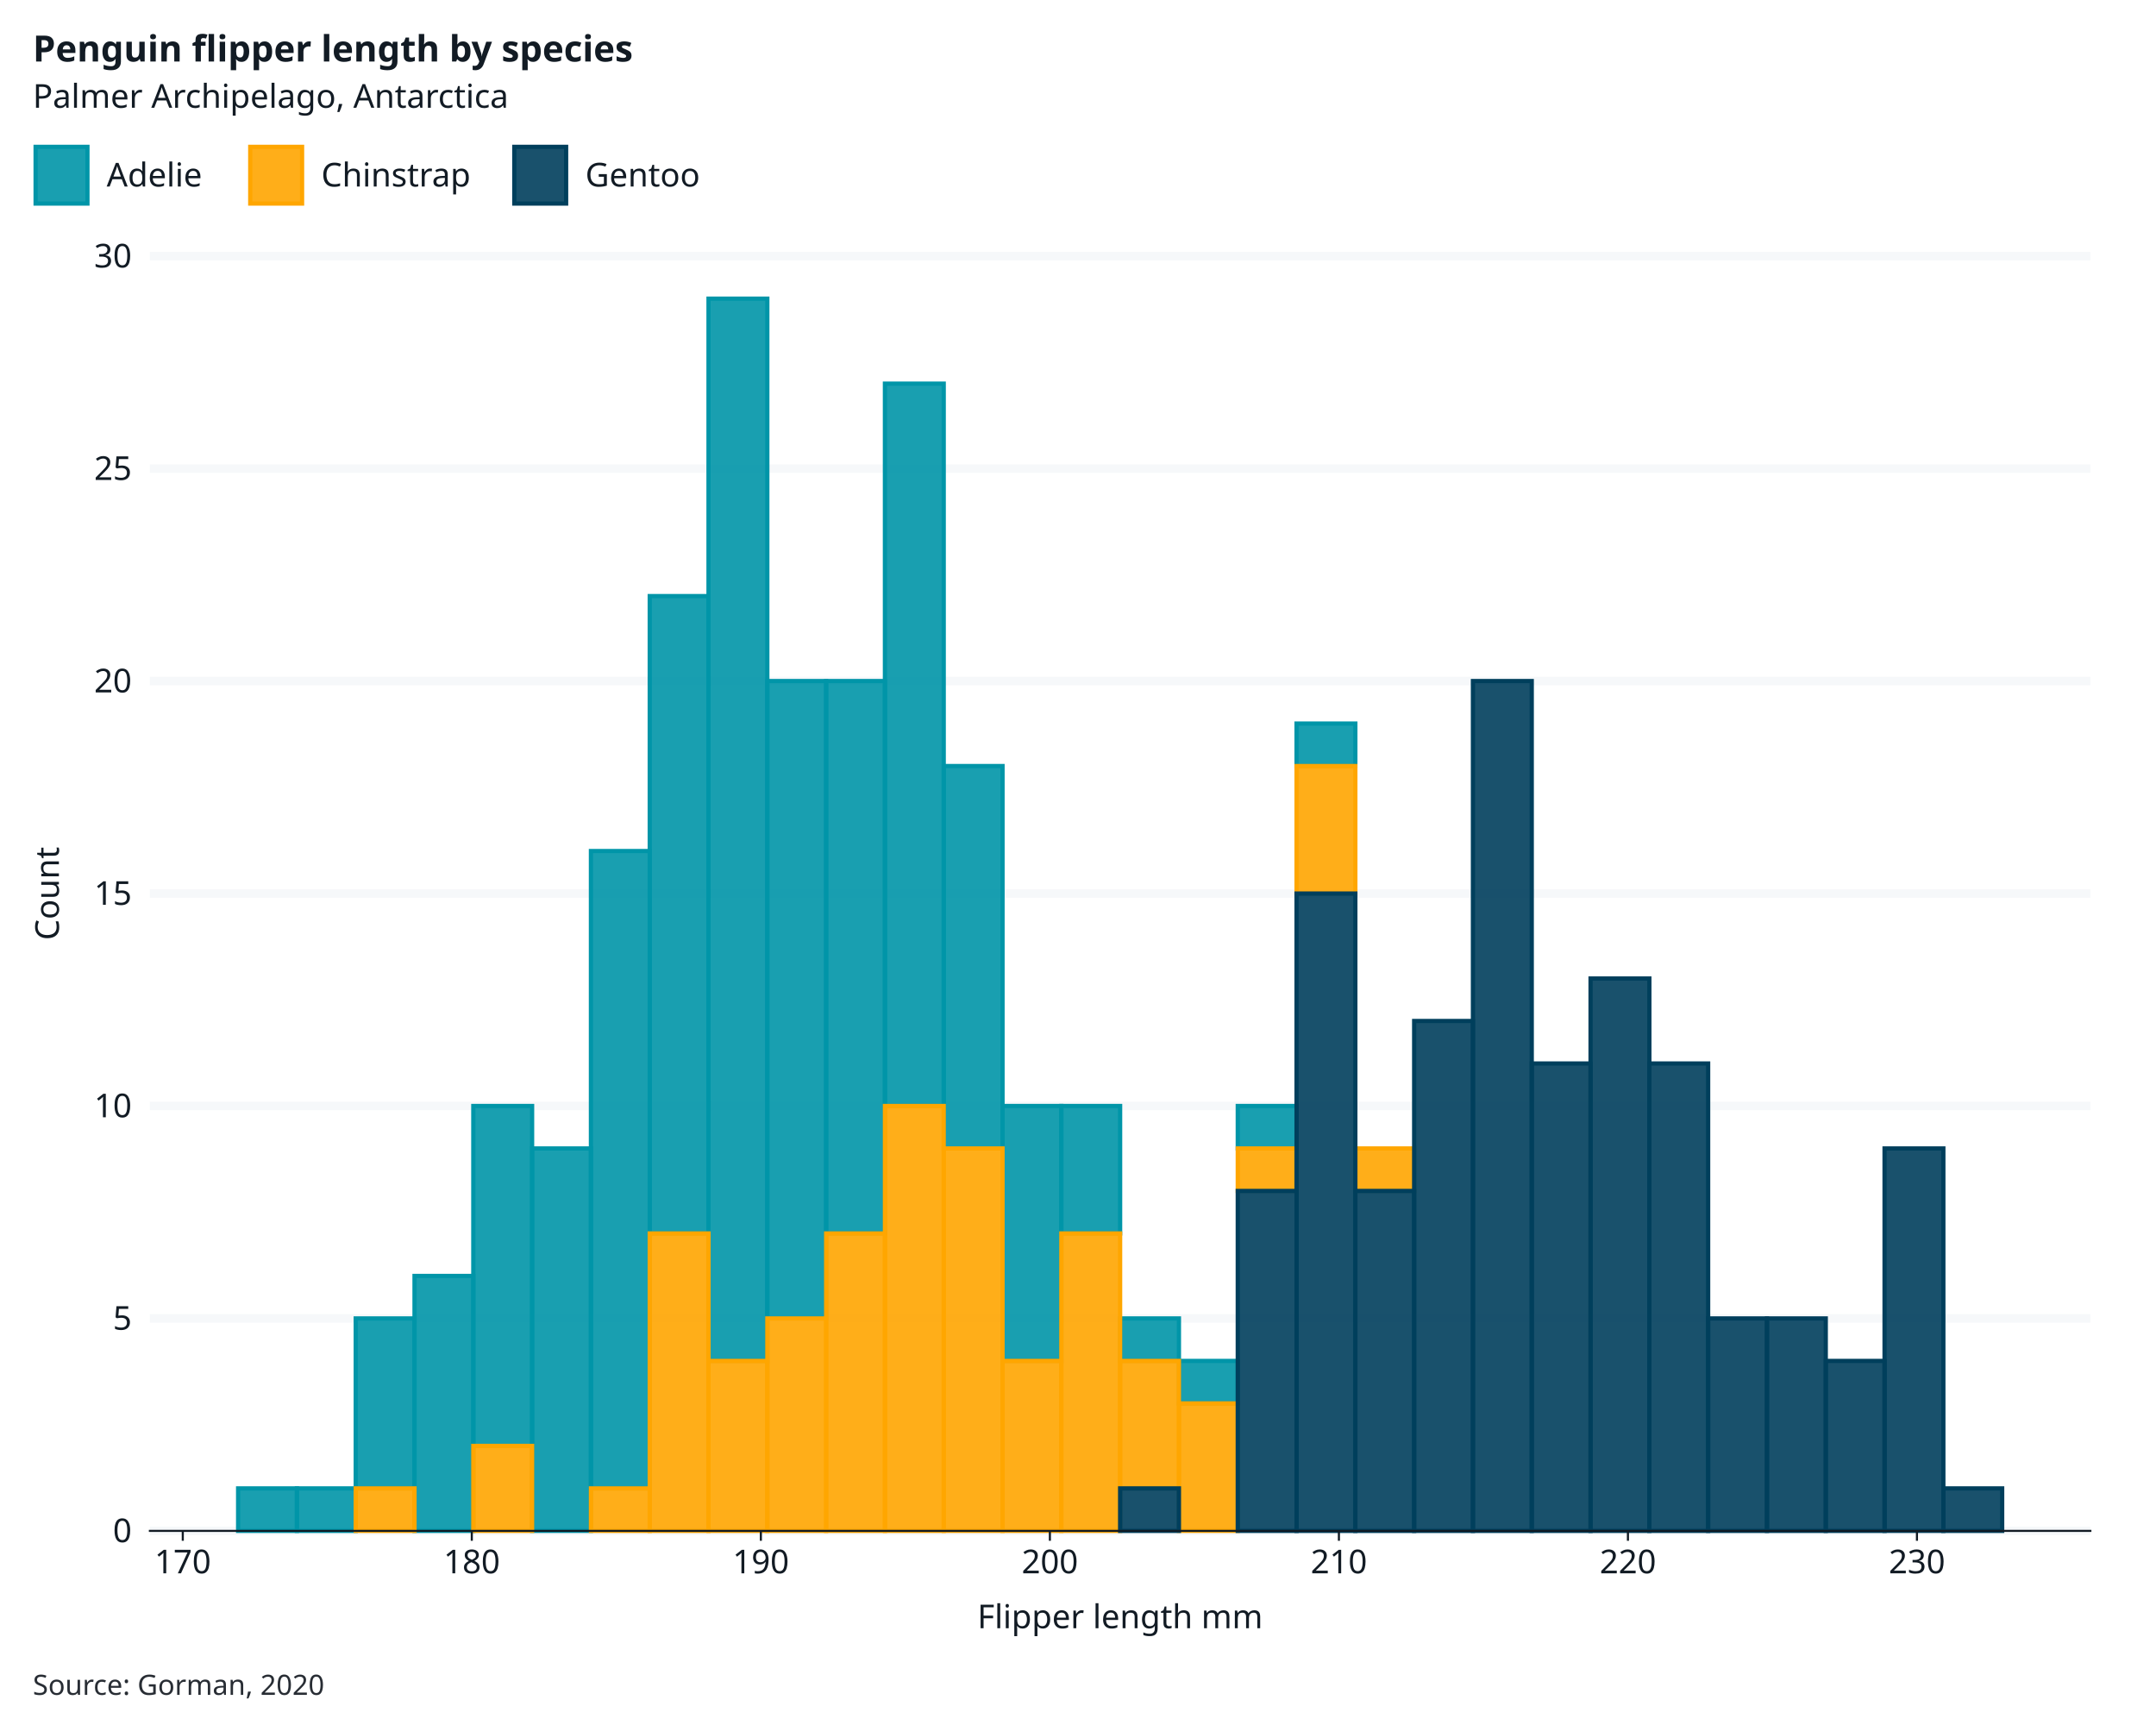
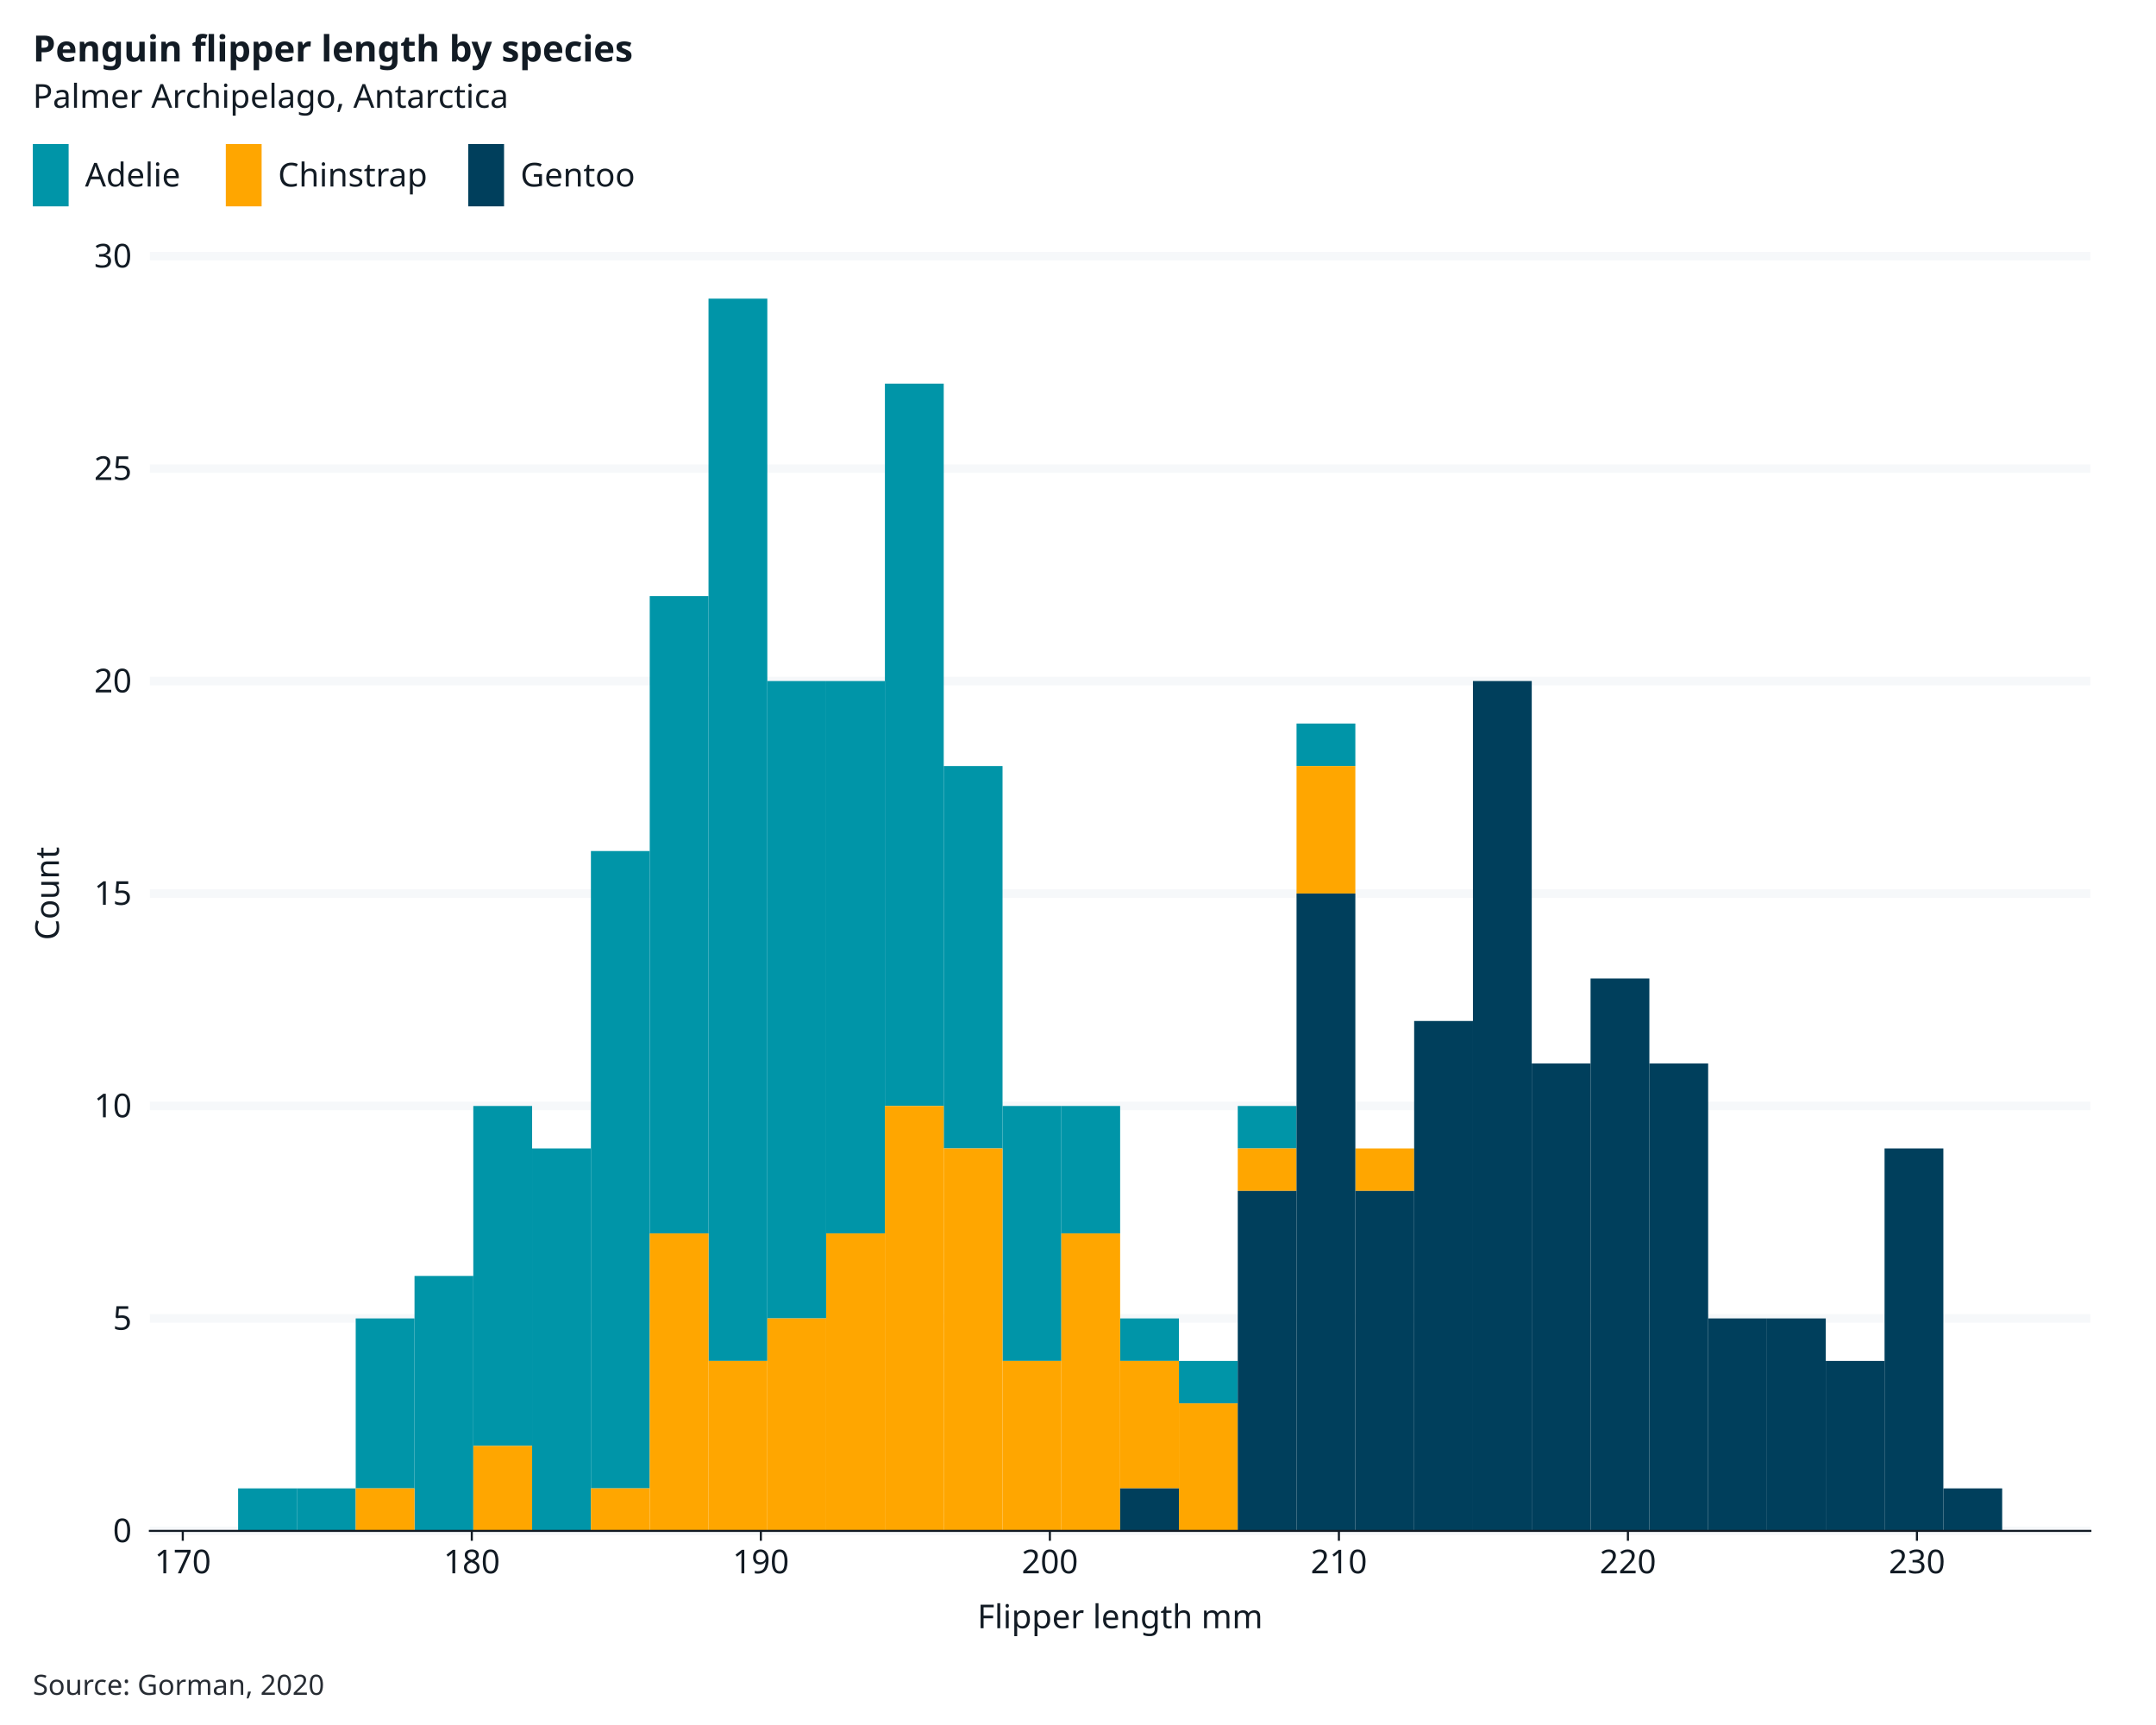
<svg xmlns="http://www.w3.org/2000/svg" class="svglite" data-engine-version="2.0" width="720.00pt" height="576.00pt" viewBox="0 0 720.00 576.00">
  <defs>
    <style type="text/css">
    .svglite line, .svglite polyline, .svglite polygon, .svglite path, .svglite rect, .svglite circle {
      fill: none;
      stroke: #000000;
      stroke-linecap: round;
      stroke-linejoin: round;
      stroke-miterlimit: 10.00;
    }
  </style>
  </defs>
  <rect width="100%" height="100%" style="stroke: none; fill: #FFFFFF;" />
  <defs>
    <clipPath id="cpMC4wMHw3MjAuMDB8MC4wMHw1NzYuMDA=">
      <rect x="0.00" y="0.00" width="720.00" height="576.00" />
    </clipPath>
  </defs>
  <g clip-path="url(#cpMC4wMHw3MjAuMDB8MC4wMHw1NzYuMDA=)">
    <rect x="0.00" y="0.00" width="720.00" height="576.00" style="stroke-width: 1.07; stroke: #FFFFFF; fill: #FFFFFF;" />
    <rect x="50.06" y="85.53" width="648.02" height="425.65" style="stroke-width: 1.07; stroke: #FFFFFF; fill: #FFFFFF;" />
    <polyline points="109.30,511.18 109.30,85.53 " style="stroke-width: 2.84; stroke: none; stroke-linecap: butt;" />
    <polyline points="205.83,511.18 205.83,85.53 " style="stroke-width: 2.84; stroke: none; stroke-linecap: butt;" />
    <polyline points="302.35,511.18 302.35,85.53 " style="stroke-width: 2.84; stroke: none; stroke-linecap: butt;" />
    <polyline points="398.87,511.18 398.87,85.53 " style="stroke-width: 2.84; stroke: none; stroke-linecap: butt;" />
    <polyline points="495.39,511.18 495.39,85.53 " style="stroke-width: 2.84; stroke: none; stroke-linecap: butt;" />
    <polyline points="591.91,511.18 591.91,85.53 " style="stroke-width: 2.84; stroke: none; stroke-linecap: butt;" />
    <polyline points="688.43,511.18 688.43,85.53 " style="stroke-width: 2.84; stroke: none; stroke-linecap: butt;" />
    <polyline points="50.06,511.18 698.08,511.18 " style="stroke-width: 2.84; stroke: #F6F8FA; stroke-linecap: butt;" />
    <polyline points="50.06,440.24 698.08,440.24 " style="stroke-width: 2.84; stroke: #F6F8FA; stroke-linecap: butt;" />
    <polyline points="50.06,369.30 698.08,369.30 " style="stroke-width: 2.84; stroke: #F6F8FA; stroke-linecap: butt;" />
    <polyline points="50.06,298.36 698.08,298.36 " style="stroke-width: 2.84; stroke: #F6F8FA; stroke-linecap: butt;" />
    <polyline points="50.06,227.41 698.08,227.41 " style="stroke-width: 2.84; stroke: #F6F8FA; stroke-linecap: butt;" />
    <polyline points="50.06,156.47 698.08,156.47 " style="stroke-width: 2.84; stroke: #F6F8FA; stroke-linecap: butt;" />
    <polyline points="50.06,85.53 698.08,85.53 " style="stroke-width: 2.84; stroke: #F6F8FA; stroke-linecap: butt;" />
    <polyline points="61.04,511.18 61.04,85.53 " style="stroke-width: 2.84; stroke: none; stroke-linecap: butt;" />
    <polyline points="157.56,511.18 157.56,85.53 " style="stroke-width: 2.84; stroke: none; stroke-linecap: butt;" />
    <polyline points="254.09,511.18 254.09,85.53 " style="stroke-width: 2.84; stroke: none; stroke-linecap: butt;" />
    <polyline points="350.61,511.18 350.61,85.53 " style="stroke-width: 2.84; stroke: none; stroke-linecap: butt;" />
    <polyline points="447.13,511.18 447.13,85.53 " style="stroke-width: 2.84; stroke: none; stroke-linecap: butt;" />
    <polyline points="543.65,511.18 543.65,85.53 " style="stroke-width: 2.84; stroke: none; stroke-linecap: butt;" />
    <polyline points="640.17,511.18 640.17,85.53 " style="stroke-width: 2.84; stroke: none; stroke-linecap: butt;" />
-     <rect x="79.52" y="496.99" width="19.64" height="14.19" style="stroke-width: 1.41; stroke: #0095A8; stroke-linecap: butt; stroke-linejoin: miter; fill: #0095A8; fill-opacity: 0.90;" />
-     <rect x="99.15" y="496.99" width="19.64" height="14.19" style="stroke-width: 1.41; stroke: #0095A8; stroke-linecap: butt; stroke-linejoin: miter; fill: #0095A8; fill-opacity: 0.90;" />
-     <rect x="118.79" y="440.24" width="19.64" height="56.75" style="stroke-width: 1.41; stroke: #0095A8; stroke-linecap: butt; stroke-linejoin: miter; fill: #0095A8; fill-opacity: 0.90;" />
-     <rect x="138.43" y="426.05" width="19.64" height="85.13" style="stroke-width: 1.41; stroke: #0095A8; stroke-linecap: butt; stroke-linejoin: miter; fill: #0095A8; fill-opacity: 0.90;" />
-     <rect x="158.06" y="369.30" width="19.64" height="113.51" style="stroke-width: 1.41; stroke: #0095A8; stroke-linecap: butt; stroke-linejoin: miter; fill: #0095A8; fill-opacity: 0.90;" />
-     <rect x="177.70" y="383.48" width="19.64" height="127.69" style="stroke-width: 1.41; stroke: #0095A8; stroke-linecap: butt; stroke-linejoin: miter; fill: #0095A8; fill-opacity: 0.90;" />
-     <rect x="197.34" y="284.17" width="19.64" height="212.82" style="stroke-width: 1.41; stroke: #0095A8; stroke-linecap: butt; stroke-linejoin: miter; fill: #0095A8; fill-opacity: 0.90;" />
-     <rect x="216.98" y="199.04" width="19.64" height="212.82" style="stroke-width: 1.41; stroke: #0095A8; stroke-linecap: butt; stroke-linejoin: miter; fill: #0095A8; fill-opacity: 0.90;" />
-     <rect x="236.61" y="99.72" width="19.64" height="354.71" style="stroke-width: 1.41; stroke: #0095A8; stroke-linecap: butt; stroke-linejoin: miter; fill: #0095A8; fill-opacity: 0.90;" />
-     <rect x="256.25" y="227.41" width="19.64" height="212.82" style="stroke-width: 1.41; stroke: #0095A8; stroke-linecap: butt; stroke-linejoin: miter; fill: #0095A8; fill-opacity: 0.90;" />
-     <rect x="275.89" y="227.41" width="19.64" height="184.45" style="stroke-width: 1.41; stroke: #0095A8; stroke-linecap: butt; stroke-linejoin: miter; fill: #0095A8; fill-opacity: 0.90;" />
-     <rect x="295.52" y="128.10" width="19.64" height="241.20" style="stroke-width: 1.41; stroke: #0095A8; stroke-linecap: butt; stroke-linejoin: miter; fill: #0095A8; fill-opacity: 0.90;" />
-     <rect x="315.16" y="255.79" width="19.64" height="127.69" style="stroke-width: 1.41; stroke: #0095A8; stroke-linecap: butt; stroke-linejoin: miter; fill: #0095A8; fill-opacity: 0.90;" />
-     <rect x="334.80" y="369.30" width="19.64" height="85.13" style="stroke-width: 1.41; stroke: #0095A8; stroke-linecap: butt; stroke-linejoin: miter; fill: #0095A8; fill-opacity: 0.90;" />
-     <rect x="354.43" y="369.30" width="19.64" height="42.56" style="stroke-width: 1.41; stroke: #0095A8; stroke-linecap: butt; stroke-linejoin: miter; fill: #0095A8; fill-opacity: 0.90;" />
-     <rect x="374.07" y="440.24" width="19.64" height="14.19" style="stroke-width: 1.41; stroke: #0095A8; stroke-linecap: butt; stroke-linejoin: miter; fill: #0095A8; fill-opacity: 0.90;" />
-     <rect x="393.71" y="454.43" width="19.64" height="14.19" style="stroke-width: 1.41; stroke: #0095A8; stroke-linecap: butt; stroke-linejoin: miter; fill: #0095A8; fill-opacity: 0.90;" />
-     <rect x="413.35" y="369.30" width="19.64" height="14.19" style="stroke-width: 1.41; stroke: #0095A8; stroke-linecap: butt; stroke-linejoin: miter; fill: #0095A8; fill-opacity: 0.90;" />
-     <rect x="432.98" y="241.60" width="19.64" height="14.19" style="stroke-width: 1.41; stroke: #0095A8; stroke-linecap: butt; stroke-linejoin: miter; fill: #0095A8; fill-opacity: 0.90;" />
-     <rect x="452.62" y="383.48" width="19.64" height="0.00" style="stroke-width: 1.41; stroke: #0095A8; stroke-linecap: butt; stroke-linejoin: miter; fill: #0095A8; fill-opacity: 0.90;" />
-     <rect x="472.26" y="340.92" width="19.64" height="0.00" style="stroke-width: 1.41; stroke: #0095A8; stroke-linecap: butt; stroke-linejoin: miter; fill: #0095A8; fill-opacity: 0.90;" />
-     <rect x="491.89" y="227.41" width="19.64" height="0.00" style="stroke-width: 1.41; stroke: #0095A8; stroke-linecap: butt; stroke-linejoin: miter; fill: #0095A8; fill-opacity: 0.90;" />
-     <rect x="511.53" y="355.11" width="19.64" height="0.00" style="stroke-width: 1.41; stroke: #0095A8; stroke-linecap: butt; stroke-linejoin: miter; fill: #0095A8; fill-opacity: 0.90;" />
-     <rect x="531.17" y="326.73" width="19.64" height="0.00" style="stroke-width: 1.41; stroke: #0095A8; stroke-linecap: butt; stroke-linejoin: miter; fill: #0095A8; fill-opacity: 0.90;" />
-     <rect x="550.80" y="355.11" width="19.64" height="0.00" style="stroke-width: 1.41; stroke: #0095A8; stroke-linecap: butt; stroke-linejoin: miter; fill: #0095A8; fill-opacity: 0.90;" />
-     <rect x="570.44" y="440.24" width="19.64" height="0.00" style="stroke-width: 1.41; stroke: #0095A8; stroke-linecap: butt; stroke-linejoin: miter; fill: #0095A8; fill-opacity: 0.90;" />
-     <rect x="590.08" y="440.24" width="19.64" height="0.00" style="stroke-width: 1.41; stroke: #0095A8; stroke-linecap: butt; stroke-linejoin: miter; fill: #0095A8; fill-opacity: 0.90;" />
-     <rect x="609.72" y="454.43" width="19.64" height="0.00" style="stroke-width: 1.41; stroke: #0095A8; stroke-linecap: butt; stroke-linejoin: miter; fill: #0095A8; fill-opacity: 0.90;" />
-     <rect x="629.35" y="383.48" width="19.64" height="0.00" style="stroke-width: 1.41; stroke: #0095A8; stroke-linecap: butt; stroke-linejoin: miter; fill: #0095A8; fill-opacity: 0.90;" />
-     <rect x="648.99" y="496.99" width="19.64" height="0.00" style="stroke-width: 1.41; stroke: #0095A8; stroke-linecap: butt; stroke-linejoin: miter; fill: #0095A8; fill-opacity: 0.90;" />
-     <rect x="79.52" y="511.18" width="19.64" height="0.00" style="stroke-width: 1.41; stroke: #FFA600; stroke-linecap: butt; stroke-linejoin: miter; fill: #FFA600; fill-opacity: 0.90;" />
-     <rect x="99.15" y="511.18" width="19.64" height="0.00" style="stroke-width: 1.41; stroke: #FFA600; stroke-linecap: butt; stroke-linejoin: miter; fill: #FFA600; fill-opacity: 0.90;" />
-     <rect x="118.79" y="496.99" width="19.64" height="14.19" style="stroke-width: 1.41; stroke: #FFA600; stroke-linecap: butt; stroke-linejoin: miter; fill: #FFA600; fill-opacity: 0.90;" />
-     <rect x="138.43" y="511.18" width="19.64" height="0.00" style="stroke-width: 1.41; stroke: #FFA600; stroke-linecap: butt; stroke-linejoin: miter; fill: #FFA600; fill-opacity: 0.90;" />
-     <rect x="158.06" y="482.80" width="19.64" height="28.38" style="stroke-width: 1.41; stroke: #FFA600; stroke-linecap: butt; stroke-linejoin: miter; fill: #FFA600; fill-opacity: 0.90;" />
-     <rect x="177.70" y="511.18" width="19.64" height="0.00" style="stroke-width: 1.41; stroke: #FFA600; stroke-linecap: butt; stroke-linejoin: miter; fill: #FFA600; fill-opacity: 0.90;" />
-     <rect x="197.34" y="496.99" width="19.64" height="14.19" style="stroke-width: 1.41; stroke: #FFA600; stroke-linecap: butt; stroke-linejoin: miter; fill: #FFA600; fill-opacity: 0.90;" />
-     <rect x="216.98" y="411.86" width="19.64" height="99.32" style="stroke-width: 1.41; stroke: #FFA600; stroke-linecap: butt; stroke-linejoin: miter; fill: #FFA600; fill-opacity: 0.90;" />
-     <rect x="236.61" y="454.43" width="19.64" height="56.75" style="stroke-width: 1.41; stroke: #FFA600; stroke-linecap: butt; stroke-linejoin: miter; fill: #FFA600; fill-opacity: 0.90;" />
-     <rect x="256.25" y="440.24" width="19.64" height="70.94" style="stroke-width: 1.41; stroke: #FFA600; stroke-linecap: butt; stroke-linejoin: miter; fill: #FFA600; fill-opacity: 0.90;" />
-     <rect x="275.89" y="411.86" width="19.64" height="99.32" style="stroke-width: 1.41; stroke: #FFA600; stroke-linecap: butt; stroke-linejoin: miter; fill: #FFA600; fill-opacity: 0.90;" />
-     <rect x="295.52" y="369.30" width="19.64" height="141.88" style="stroke-width: 1.41; stroke: #FFA600; stroke-linecap: butt; stroke-linejoin: miter; fill: #FFA600; fill-opacity: 0.90;" />
-     <rect x="315.16" y="383.48" width="19.64" height="127.69" style="stroke-width: 1.41; stroke: #FFA600; stroke-linecap: butt; stroke-linejoin: miter; fill: #FFA600; fill-opacity: 0.90;" />
-     <rect x="334.80" y="454.43" width="19.64" height="56.75" style="stroke-width: 1.41; stroke: #FFA600; stroke-linecap: butt; stroke-linejoin: miter; fill: #FFA600; fill-opacity: 0.90;" />
-     <rect x="354.43" y="411.86" width="19.64" height="99.32" style="stroke-width: 1.41; stroke: #FFA600; stroke-linecap: butt; stroke-linejoin: miter; fill: #FFA600; fill-opacity: 0.90;" />
-     <rect x="374.07" y="454.43" width="19.64" height="42.56" style="stroke-width: 1.41; stroke: #FFA600; stroke-linecap: butt; stroke-linejoin: miter; fill: #FFA600; fill-opacity: 0.90;" />
-     <rect x="393.71" y="468.61" width="19.64" height="42.56" style="stroke-width: 1.41; stroke: #FFA600; stroke-linecap: butt; stroke-linejoin: miter; fill: #FFA600; fill-opacity: 0.90;" />
-     <rect x="413.35" y="383.48" width="19.64" height="14.19" style="stroke-width: 1.41; stroke: #FFA600; stroke-linecap: butt; stroke-linejoin: miter; fill: #FFA600; fill-opacity: 0.90;" />
-     <rect x="432.98" y="255.79" width="19.64" height="42.56" style="stroke-width: 1.41; stroke: #FFA600; stroke-linecap: butt; stroke-linejoin: miter; fill: #FFA600; fill-opacity: 0.90;" />
-     <rect x="452.62" y="383.48" width="19.64" height="14.19" style="stroke-width: 1.41; stroke: #FFA600; stroke-linecap: butt; stroke-linejoin: miter; fill: #FFA600; fill-opacity: 0.90;" />
-     <rect x="472.26" y="340.92" width="19.64" height="0.00" style="stroke-width: 1.41; stroke: #FFA600; stroke-linecap: butt; stroke-linejoin: miter; fill: #FFA600; fill-opacity: 0.90;" />
-     <rect x="491.89" y="227.41" width="19.64" height="0.00" style="stroke-width: 1.41; stroke: #FFA600; stroke-linecap: butt; stroke-linejoin: miter; fill: #FFA600; fill-opacity: 0.90;" />
-     <rect x="511.53" y="355.11" width="19.64" height="0.00" style="stroke-width: 1.41; stroke: #FFA600; stroke-linecap: butt; stroke-linejoin: miter; fill: #FFA600; fill-opacity: 0.90;" />
-     <rect x="531.17" y="326.73" width="19.64" height="0.00" style="stroke-width: 1.41; stroke: #FFA600; stroke-linecap: butt; stroke-linejoin: miter; fill: #FFA600; fill-opacity: 0.90;" />
-     <rect x="550.80" y="355.11" width="19.64" height="0.00" style="stroke-width: 1.41; stroke: #FFA600; stroke-linecap: butt; stroke-linejoin: miter; fill: #FFA600; fill-opacity: 0.90;" />
-     <rect x="570.44" y="440.24" width="19.64" height="0.00" style="stroke-width: 1.41; stroke: #FFA600; stroke-linecap: butt; stroke-linejoin: miter; fill: #FFA600; fill-opacity: 0.90;" />
-     <rect x="590.08" y="440.24" width="19.64" height="0.00" style="stroke-width: 1.41; stroke: #FFA600; stroke-linecap: butt; stroke-linejoin: miter; fill: #FFA600; fill-opacity: 0.90;" />
-     <rect x="609.72" y="454.43" width="19.64" height="0.00" style="stroke-width: 1.41; stroke: #FFA600; stroke-linecap: butt; stroke-linejoin: miter; fill: #FFA600; fill-opacity: 0.90;" />
-     <rect x="629.35" y="383.48" width="19.64" height="0.00" style="stroke-width: 1.41; stroke: #FFA600; stroke-linecap: butt; stroke-linejoin: miter; fill: #FFA600; fill-opacity: 0.90;" />
-     <rect x="648.99" y="496.99" width="19.64" height="0.00" style="stroke-width: 1.41; stroke: #FFA600; stroke-linecap: butt; stroke-linejoin: miter; fill: #FFA600; fill-opacity: 0.90;" />
-     <rect x="79.52" y="511.18" width="19.64" height="0.00" style="stroke-width: 1.41; stroke: #003F5C; stroke-linecap: butt; stroke-linejoin: miter; fill: #003F5C; fill-opacity: 0.90;" />
-     <rect x="99.15" y="511.18" width="19.64" height="0.00" style="stroke-width: 1.41; stroke: #003F5C; stroke-linecap: butt; stroke-linejoin: miter; fill: #003F5C; fill-opacity: 0.90;" />
-     <rect x="118.79" y="511.18" width="19.64" height="0.00" style="stroke-width: 1.41; stroke: #003F5C; stroke-linecap: butt; stroke-linejoin: miter; fill: #003F5C; fill-opacity: 0.90;" />
-     <rect x="138.43" y="511.18" width="19.64" height="0.00" style="stroke-width: 1.41; stroke: #003F5C; stroke-linecap: butt; stroke-linejoin: miter; fill: #003F5C; fill-opacity: 0.90;" />
-     <rect x="158.06" y="511.18" width="19.64" height="0.00" style="stroke-width: 1.41; stroke: #003F5C; stroke-linecap: butt; stroke-linejoin: miter; fill: #003F5C; fill-opacity: 0.90;" />
-     <rect x="177.70" y="511.18" width="19.64" height="0.00" style="stroke-width: 1.41; stroke: #003F5C; stroke-linecap: butt; stroke-linejoin: miter; fill: #003F5C; fill-opacity: 0.90;" />
-     <rect x="197.34" y="511.18" width="19.64" height="0.00" style="stroke-width: 1.41; stroke: #003F5C; stroke-linecap: butt; stroke-linejoin: miter; fill: #003F5C; fill-opacity: 0.90;" />
-     <rect x="216.98" y="511.18" width="19.64" height="0.00" style="stroke-width: 1.41; stroke: #003F5C; stroke-linecap: butt; stroke-linejoin: miter; fill: #003F5C; fill-opacity: 0.90;" />
-     <rect x="236.61" y="511.18" width="19.64" height="0.00" style="stroke-width: 1.41; stroke: #003F5C; stroke-linecap: butt; stroke-linejoin: miter; fill: #003F5C; fill-opacity: 0.90;" />
-     <rect x="256.25" y="511.18" width="19.64" height="0.00" style="stroke-width: 1.41; stroke: #003F5C; stroke-linecap: butt; stroke-linejoin: miter; fill: #003F5C; fill-opacity: 0.90;" />
-     <rect x="275.89" y="511.18" width="19.64" height="0.00" style="stroke-width: 1.41; stroke: #003F5C; stroke-linecap: butt; stroke-linejoin: miter; fill: #003F5C; fill-opacity: 0.90;" />
-     <rect x="295.52" y="511.18" width="19.64" height="0.00" style="stroke-width: 1.41; stroke: #003F5C; stroke-linecap: butt; stroke-linejoin: miter; fill: #003F5C; fill-opacity: 0.90;" />
-     <rect x="315.16" y="511.18" width="19.64" height="0.00" style="stroke-width: 1.41; stroke: #003F5C; stroke-linecap: butt; stroke-linejoin: miter; fill: #003F5C; fill-opacity: 0.90;" />
-     <rect x="334.80" y="511.18" width="19.64" height="0.00" style="stroke-width: 1.41; stroke: #003F5C; stroke-linecap: butt; stroke-linejoin: miter; fill: #003F5C; fill-opacity: 0.90;" />
-     <rect x="354.43" y="511.18" width="19.64" height="0.00" style="stroke-width: 1.41; stroke: #003F5C; stroke-linecap: butt; stroke-linejoin: miter; fill: #003F5C; fill-opacity: 0.90;" />
-     <rect x="374.07" y="496.99" width="19.64" height="14.19" style="stroke-width: 1.41; stroke: #003F5C; stroke-linecap: butt; stroke-linejoin: miter; fill: #003F5C; fill-opacity: 0.90;" />
-     <rect x="393.71" y="511.18" width="19.64" height="0.00" style="stroke-width: 1.41; stroke: #003F5C; stroke-linecap: butt; stroke-linejoin: miter; fill: #003F5C; fill-opacity: 0.90;" />
-     <rect x="413.35" y="397.67" width="19.64" height="113.51" style="stroke-width: 1.41; stroke: #003F5C; stroke-linecap: butt; stroke-linejoin: miter; fill: #003F5C; fill-opacity: 0.90;" />
-     <rect x="432.98" y="298.36" width="19.64" height="212.82" style="stroke-width: 1.41; stroke: #003F5C; stroke-linecap: butt; stroke-linejoin: miter; fill: #003F5C; fill-opacity: 0.90;" />
-     <rect x="452.62" y="397.67" width="19.64" height="113.51" style="stroke-width: 1.41; stroke: #003F5C; stroke-linecap: butt; stroke-linejoin: miter; fill: #003F5C; fill-opacity: 0.90;" />
-     <rect x="472.26" y="340.92" width="19.64" height="170.26" style="stroke-width: 1.41; stroke: #003F5C; stroke-linecap: butt; stroke-linejoin: miter; fill: #003F5C; fill-opacity: 0.90;" />
-     <rect x="491.89" y="227.41" width="19.64" height="283.77" style="stroke-width: 1.41; stroke: #003F5C; stroke-linecap: butt; stroke-linejoin: miter; fill: #003F5C; fill-opacity: 0.90;" />
-     <rect x="511.53" y="355.11" width="19.64" height="156.07" style="stroke-width: 1.41; stroke: #003F5C; stroke-linecap: butt; stroke-linejoin: miter; fill: #003F5C; fill-opacity: 0.90;" />
-     <rect x="531.17" y="326.73" width="19.64" height="184.45" style="stroke-width: 1.41; stroke: #003F5C; stroke-linecap: butt; stroke-linejoin: miter; fill: #003F5C; fill-opacity: 0.90;" />
-     <rect x="550.80" y="355.11" width="19.64" height="156.07" style="stroke-width: 1.41; stroke: #003F5C; stroke-linecap: butt; stroke-linejoin: miter; fill: #003F5C; fill-opacity: 0.90;" />
-     <rect x="570.44" y="440.24" width="19.64" height="70.94" style="stroke-width: 1.41; stroke: #003F5C; stroke-linecap: butt; stroke-linejoin: miter; fill: #003F5C; fill-opacity: 0.90;" />
-     <rect x="590.08" y="440.24" width="19.64" height="70.94" style="stroke-width: 1.41; stroke: #003F5C; stroke-linecap: butt; stroke-linejoin: miter; fill: #003F5C; fill-opacity: 0.90;" />
-     <rect x="609.72" y="454.43" width="19.64" height="56.75" style="stroke-width: 1.41; stroke: #003F5C; stroke-linecap: butt; stroke-linejoin: miter; fill: #003F5C; fill-opacity: 0.90;" />
-     <rect x="629.35" y="383.48" width="19.64" height="127.69" style="stroke-width: 1.41; stroke: #003F5C; stroke-linecap: butt; stroke-linejoin: miter; fill: #003F5C; fill-opacity: 0.90;" />
-     <rect x="648.99" y="496.99" width="19.64" height="14.19" style="stroke-width: 1.41; stroke: #003F5C; stroke-linecap: butt; stroke-linejoin: miter; fill: #003F5C; fill-opacity: 0.90;" />
+     <rect x="79.52" y="496.99" width="19.64" height="14.19" style="stroke-width: 0.00; stroke: #0095A8; stroke-linecap: butt; stroke-linejoin: miter; fill: #0095A8;" />
+     <rect x="99.15" y="496.99" width="19.64" height="14.19" style="stroke-width: 0.00; stroke: #0095A8; stroke-linecap: butt; stroke-linejoin: miter; fill: #0095A8;" />
+     <rect x="118.79" y="440.24" width="19.64" height="56.75" style="stroke-width: 0.00; stroke: #0095A8; stroke-linecap: butt; stroke-linejoin: miter; fill: #0095A8;" />
+     <rect x="138.43" y="426.05" width="19.64" height="85.13" style="stroke-width: 0.00; stroke: #0095A8; stroke-linecap: butt; stroke-linejoin: miter; fill: #0095A8;" />
+     <rect x="158.06" y="369.30" width="19.64" height="113.51" style="stroke-width: 0.00; stroke: #0095A8; stroke-linecap: butt; stroke-linejoin: miter; fill: #0095A8;" />
+     <rect x="177.70" y="383.48" width="19.64" height="127.69" style="stroke-width: 0.00; stroke: #0095A8; stroke-linecap: butt; stroke-linejoin: miter; fill: #0095A8;" />
+     <rect x="197.34" y="284.17" width="19.64" height="212.82" style="stroke-width: 0.00; stroke: #0095A8; stroke-linecap: butt; stroke-linejoin: miter; fill: #0095A8;" />
+     <rect x="216.98" y="199.04" width="19.64" height="212.82" style="stroke-width: 0.00; stroke: #0095A8; stroke-linecap: butt; stroke-linejoin: miter; fill: #0095A8;" />
+     <rect x="236.61" y="99.72" width="19.64" height="354.71" style="stroke-width: 0.00; stroke: #0095A8; stroke-linecap: butt; stroke-linejoin: miter; fill: #0095A8;" />
+     <rect x="256.25" y="227.41" width="19.64" height="212.82" style="stroke-width: 0.00; stroke: #0095A8; stroke-linecap: butt; stroke-linejoin: miter; fill: #0095A8;" />
+     <rect x="275.89" y="227.41" width="19.64" height="184.45" style="stroke-width: 0.00; stroke: #0095A8; stroke-linecap: butt; stroke-linejoin: miter; fill: #0095A8;" />
+     <rect x="295.52" y="128.10" width="19.64" height="241.20" style="stroke-width: 0.00; stroke: #0095A8; stroke-linecap: butt; stroke-linejoin: miter; fill: #0095A8;" />
+     <rect x="315.16" y="255.79" width="19.64" height="127.69" style="stroke-width: 0.00; stroke: #0095A8; stroke-linecap: butt; stroke-linejoin: miter; fill: #0095A8;" />
+     <rect x="334.80" y="369.30" width="19.64" height="85.13" style="stroke-width: 0.00; stroke: #0095A8; stroke-linecap: butt; stroke-linejoin: miter; fill: #0095A8;" />
+     <rect x="354.43" y="369.30" width="19.64" height="42.56" style="stroke-width: 0.00; stroke: #0095A8; stroke-linecap: butt; stroke-linejoin: miter; fill: #0095A8;" />
+     <rect x="374.07" y="440.24" width="19.64" height="14.19" style="stroke-width: 0.00; stroke: #0095A8; stroke-linecap: butt; stroke-linejoin: miter; fill: #0095A8;" />
+     <rect x="393.71" y="454.43" width="19.64" height="14.19" style="stroke-width: 0.00; stroke: #0095A8; stroke-linecap: butt; stroke-linejoin: miter; fill: #0095A8;" />
+     <rect x="413.35" y="369.30" width="19.64" height="14.19" style="stroke-width: 0.00; stroke: #0095A8; stroke-linecap: butt; stroke-linejoin: miter; fill: #0095A8;" />
+     <rect x="432.98" y="241.60" width="19.64" height="14.19" style="stroke-width: 0.00; stroke: #0095A8; stroke-linecap: butt; stroke-linejoin: miter; fill: #0095A8;" />
+     <rect x="452.62" y="383.48" width="19.64" height="0.00" style="stroke-width: 0.00; stroke: #0095A8; stroke-linecap: butt; stroke-linejoin: miter; fill: #0095A8;" />
+     <rect x="472.26" y="340.92" width="19.64" height="0.00" style="stroke-width: 0.00; stroke: #0095A8; stroke-linecap: butt; stroke-linejoin: miter; fill: #0095A8;" />
+     <rect x="491.89" y="227.41" width="19.64" height="0.00" style="stroke-width: 0.00; stroke: #0095A8; stroke-linecap: butt; stroke-linejoin: miter; fill: #0095A8;" />
+     <rect x="511.53" y="355.11" width="19.64" height="0.00" style="stroke-width: 0.00; stroke: #0095A8; stroke-linecap: butt; stroke-linejoin: miter; fill: #0095A8;" />
+     <rect x="531.17" y="326.73" width="19.64" height="0.00" style="stroke-width: 0.00; stroke: #0095A8; stroke-linecap: butt; stroke-linejoin: miter; fill: #0095A8;" />
+     <rect x="550.80" y="355.11" width="19.64" height="0.00" style="stroke-width: 0.00; stroke: #0095A8; stroke-linecap: butt; stroke-linejoin: miter; fill: #0095A8;" />
+     <rect x="570.44" y="440.24" width="19.64" height="0.00" style="stroke-width: 0.00; stroke: #0095A8; stroke-linecap: butt; stroke-linejoin: miter; fill: #0095A8;" />
+     <rect x="590.08" y="440.24" width="19.64" height="0.00" style="stroke-width: 0.00; stroke: #0095A8; stroke-linecap: butt; stroke-linejoin: miter; fill: #0095A8;" />
+     <rect x="609.72" y="454.43" width="19.64" height="0.00" style="stroke-width: 0.00; stroke: #0095A8; stroke-linecap: butt; stroke-linejoin: miter; fill: #0095A8;" />
+     <rect x="629.35" y="383.48" width="19.64" height="0.00" style="stroke-width: 0.00; stroke: #0095A8; stroke-linecap: butt; stroke-linejoin: miter; fill: #0095A8;" />
+     <rect x="648.99" y="496.99" width="19.64" height="0.00" style="stroke-width: 0.00; stroke: #0095A8; stroke-linecap: butt; stroke-linejoin: miter; fill: #0095A8;" />
+     <rect x="79.52" y="511.18" width="19.64" height="0.00" style="stroke-width: 0.00; stroke: #FFA600; stroke-linecap: butt; stroke-linejoin: miter; fill: #FFA600;" />
+     <rect x="99.15" y="511.18" width="19.64" height="0.00" style="stroke-width: 0.00; stroke: #FFA600; stroke-linecap: butt; stroke-linejoin: miter; fill: #FFA600;" />
+     <rect x="118.79" y="496.99" width="19.64" height="14.19" style="stroke-width: 0.00; stroke: #FFA600; stroke-linecap: butt; stroke-linejoin: miter; fill: #FFA600;" />
+     <rect x="138.43" y="511.18" width="19.64" height="0.00" style="stroke-width: 0.00; stroke: #FFA600; stroke-linecap: butt; stroke-linejoin: miter; fill: #FFA600;" />
+     <rect x="158.06" y="482.80" width="19.64" height="28.38" style="stroke-width: 0.00; stroke: #FFA600; stroke-linecap: butt; stroke-linejoin: miter; fill: #FFA600;" />
+     <rect x="177.70" y="511.18" width="19.64" height="0.00" style="stroke-width: 0.00; stroke: #FFA600; stroke-linecap: butt; stroke-linejoin: miter; fill: #FFA600;" />
+     <rect x="197.34" y="496.99" width="19.64" height="14.19" style="stroke-width: 0.00; stroke: #FFA600; stroke-linecap: butt; stroke-linejoin: miter; fill: #FFA600;" />
+     <rect x="216.98" y="411.86" width="19.64" height="99.32" style="stroke-width: 0.00; stroke: #FFA600; stroke-linecap: butt; stroke-linejoin: miter; fill: #FFA600;" />
+     <rect x="236.61" y="454.43" width="19.64" height="56.75" style="stroke-width: 0.00; stroke: #FFA600; stroke-linecap: butt; stroke-linejoin: miter; fill: #FFA600;" />
+     <rect x="256.25" y="440.24" width="19.64" height="70.94" style="stroke-width: 0.00; stroke: #FFA600; stroke-linecap: butt; stroke-linejoin: miter; fill: #FFA600;" />
+     <rect x="275.89" y="411.86" width="19.64" height="99.32" style="stroke-width: 0.00; stroke: #FFA600; stroke-linecap: butt; stroke-linejoin: miter; fill: #FFA600;" />
+     <rect x="295.52" y="369.30" width="19.64" height="141.88" style="stroke-width: 0.00; stroke: #FFA600; stroke-linecap: butt; stroke-linejoin: miter; fill: #FFA600;" />
+     <rect x="315.16" y="383.48" width="19.64" height="127.69" style="stroke-width: 0.00; stroke: #FFA600; stroke-linecap: butt; stroke-linejoin: miter; fill: #FFA600;" />
+     <rect x="334.80" y="454.43" width="19.64" height="56.75" style="stroke-width: 0.00; stroke: #FFA600; stroke-linecap: butt; stroke-linejoin: miter; fill: #FFA600;" />
+     <rect x="354.43" y="411.86" width="19.64" height="99.32" style="stroke-width: 0.00; stroke: #FFA600; stroke-linecap: butt; stroke-linejoin: miter; fill: #FFA600;" />
+     <rect x="374.07" y="454.43" width="19.64" height="42.56" style="stroke-width: 0.00; stroke: #FFA600; stroke-linecap: butt; stroke-linejoin: miter; fill: #FFA600;" />
+     <rect x="393.71" y="468.61" width="19.64" height="42.56" style="stroke-width: 0.00; stroke: #FFA600; stroke-linecap: butt; stroke-linejoin: miter; fill: #FFA600;" />
+     <rect x="413.35" y="383.48" width="19.64" height="14.19" style="stroke-width: 0.00; stroke: #FFA600; stroke-linecap: butt; stroke-linejoin: miter; fill: #FFA600;" />
+     <rect x="432.98" y="255.79" width="19.64" height="42.56" style="stroke-width: 0.00; stroke: #FFA600; stroke-linecap: butt; stroke-linejoin: miter; fill: #FFA600;" />
+     <rect x="452.62" y="383.48" width="19.64" height="14.19" style="stroke-width: 0.00; stroke: #FFA600; stroke-linecap: butt; stroke-linejoin: miter; fill: #FFA600;" />
+     <rect x="472.26" y="340.92" width="19.64" height="0.00" style="stroke-width: 0.00; stroke: #FFA600; stroke-linecap: butt; stroke-linejoin: miter; fill: #FFA600;" />
+     <rect x="491.89" y="227.41" width="19.64" height="0.00" style="stroke-width: 0.00; stroke: #FFA600; stroke-linecap: butt; stroke-linejoin: miter; fill: #FFA600;" />
+     <rect x="511.53" y="355.11" width="19.64" height="0.00" style="stroke-width: 0.00; stroke: #FFA600; stroke-linecap: butt; stroke-linejoin: miter; fill: #FFA600;" />
+     <rect x="531.17" y="326.73" width="19.64" height="0.00" style="stroke-width: 0.00; stroke: #FFA600; stroke-linecap: butt; stroke-linejoin: miter; fill: #FFA600;" />
+     <rect x="550.80" y="355.11" width="19.64" height="0.00" style="stroke-width: 0.00; stroke: #FFA600; stroke-linecap: butt; stroke-linejoin: miter; fill: #FFA600;" />
+     <rect x="570.44" y="440.24" width="19.64" height="0.00" style="stroke-width: 0.00; stroke: #FFA600; stroke-linecap: butt; stroke-linejoin: miter; fill: #FFA600;" />
+     <rect x="590.08" y="440.24" width="19.64" height="0.00" style="stroke-width: 0.00; stroke: #FFA600; stroke-linecap: butt; stroke-linejoin: miter; fill: #FFA600;" />
+     <rect x="609.72" y="454.43" width="19.64" height="0.00" style="stroke-width: 0.00; stroke: #FFA600; stroke-linecap: butt; stroke-linejoin: miter; fill: #FFA600;" />
+     <rect x="629.35" y="383.48" width="19.64" height="0.00" style="stroke-width: 0.00; stroke: #FFA600; stroke-linecap: butt; stroke-linejoin: miter; fill: #FFA600;" />
+     <rect x="648.99" y="496.99" width="19.64" height="0.00" style="stroke-width: 0.00; stroke: #FFA600; stroke-linecap: butt; stroke-linejoin: miter; fill: #FFA600;" />
+     <rect x="79.52" y="511.18" width="19.64" height="0.00" style="stroke-width: 0.00; stroke: #003F5C; stroke-linecap: butt; stroke-linejoin: miter; fill: #003F5C;" />
+     <rect x="99.15" y="511.18" width="19.64" height="0.00" style="stroke-width: 0.00; stroke: #003F5C; stroke-linecap: butt; stroke-linejoin: miter; fill: #003F5C;" />
+     <rect x="118.79" y="511.18" width="19.64" height="0.00" style="stroke-width: 0.00; stroke: #003F5C; stroke-linecap: butt; stroke-linejoin: miter; fill: #003F5C;" />
+     <rect x="138.43" y="511.18" width="19.64" height="0.00" style="stroke-width: 0.00; stroke: #003F5C; stroke-linecap: butt; stroke-linejoin: miter; fill: #003F5C;" />
+     <rect x="158.06" y="511.18" width="19.64" height="0.00" style="stroke-width: 0.00; stroke: #003F5C; stroke-linecap: butt; stroke-linejoin: miter; fill: #003F5C;" />
+     <rect x="177.70" y="511.18" width="19.64" height="0.00" style="stroke-width: 0.00; stroke: #003F5C; stroke-linecap: butt; stroke-linejoin: miter; fill: #003F5C;" />
+     <rect x="197.34" y="511.18" width="19.64" height="0.00" style="stroke-width: 0.00; stroke: #003F5C; stroke-linecap: butt; stroke-linejoin: miter; fill: #003F5C;" />
+     <rect x="216.98" y="511.18" width="19.64" height="0.00" style="stroke-width: 0.00; stroke: #003F5C; stroke-linecap: butt; stroke-linejoin: miter; fill: #003F5C;" />
+     <rect x="236.61" y="511.18" width="19.64" height="0.00" style="stroke-width: 0.00; stroke: #003F5C; stroke-linecap: butt; stroke-linejoin: miter; fill: #003F5C;" />
+     <rect x="256.25" y="511.18" width="19.64" height="0.00" style="stroke-width: 0.00; stroke: #003F5C; stroke-linecap: butt; stroke-linejoin: miter; fill: #003F5C;" />
+     <rect x="275.89" y="511.18" width="19.64" height="0.00" style="stroke-width: 0.00; stroke: #003F5C; stroke-linecap: butt; stroke-linejoin: miter; fill: #003F5C;" />
+     <rect x="295.52" y="511.18" width="19.64" height="0.00" style="stroke-width: 0.00; stroke: #003F5C; stroke-linecap: butt; stroke-linejoin: miter; fill: #003F5C;" />
+     <rect x="315.16" y="511.18" width="19.64" height="0.00" style="stroke-width: 0.00; stroke: #003F5C; stroke-linecap: butt; stroke-linejoin: miter; fill: #003F5C;" />
+     <rect x="334.80" y="511.18" width="19.64" height="0.00" style="stroke-width: 0.00; stroke: #003F5C; stroke-linecap: butt; stroke-linejoin: miter; fill: #003F5C;" />
+     <rect x="354.43" y="511.18" width="19.64" height="0.00" style="stroke-width: 0.00; stroke: #003F5C; stroke-linecap: butt; stroke-linejoin: miter; fill: #003F5C;" />
+     <rect x="374.07" y="496.99" width="19.64" height="14.19" style="stroke-width: 0.00; stroke: #003F5C; stroke-linecap: butt; stroke-linejoin: miter; fill: #003F5C;" />
+     <rect x="393.71" y="511.18" width="19.64" height="0.00" style="stroke-width: 0.00; stroke: #003F5C; stroke-linecap: butt; stroke-linejoin: miter; fill: #003F5C;" />
+     <rect x="413.35" y="397.67" width="19.64" height="113.51" style="stroke-width: 0.00; stroke: #003F5C; stroke-linecap: butt; stroke-linejoin: miter; fill: #003F5C;" />
+     <rect x="432.98" y="298.36" width="19.64" height="212.82" style="stroke-width: 0.00; stroke: #003F5C; stroke-linecap: butt; stroke-linejoin: miter; fill: #003F5C;" />
+     <rect x="452.62" y="397.67" width="19.64" height="113.51" style="stroke-width: 0.00; stroke: #003F5C; stroke-linecap: butt; stroke-linejoin: miter; fill: #003F5C;" />
+     <rect x="472.26" y="340.92" width="19.64" height="170.26" style="stroke-width: 0.00; stroke: #003F5C; stroke-linecap: butt; stroke-linejoin: miter; fill: #003F5C;" />
+     <rect x="491.89" y="227.41" width="19.64" height="283.77" style="stroke-width: 0.00; stroke: #003F5C; stroke-linecap: butt; stroke-linejoin: miter; fill: #003F5C;" />
+     <rect x="511.53" y="355.11" width="19.64" height="156.07" style="stroke-width: 0.00; stroke: #003F5C; stroke-linecap: butt; stroke-linejoin: miter; fill: #003F5C;" />
+     <rect x="531.17" y="326.73" width="19.64" height="184.45" style="stroke-width: 0.00; stroke: #003F5C; stroke-linecap: butt; stroke-linejoin: miter; fill: #003F5C;" />
+     <rect x="550.80" y="355.11" width="19.64" height="156.07" style="stroke-width: 0.00; stroke: #003F5C; stroke-linecap: butt; stroke-linejoin: miter; fill: #003F5C;" />
+     <rect x="570.44" y="440.24" width="19.64" height="70.94" style="stroke-width: 0.00; stroke: #003F5C; stroke-linecap: butt; stroke-linejoin: miter; fill: #003F5C;" />
+     <rect x="590.08" y="440.24" width="19.64" height="70.94" style="stroke-width: 0.00; stroke: #003F5C; stroke-linecap: butt; stroke-linejoin: miter; fill: #003F5C;" />
+     <rect x="609.72" y="454.43" width="19.64" height="56.75" style="stroke-width: 0.00; stroke: #003F5C; stroke-linecap: butt; stroke-linejoin: miter; fill: #003F5C;" />
+     <rect x="629.35" y="383.48" width="19.64" height="127.69" style="stroke-width: 0.00; stroke: #003F5C; stroke-linecap: butt; stroke-linejoin: miter; fill: #003F5C;" />
+     <rect x="648.99" y="496.99" width="19.64" height="14.19" style="stroke-width: 0.00; stroke: #003F5C; stroke-linecap: butt; stroke-linejoin: miter; fill: #003F5C;" />
    <polyline points="50.06,511.18 50.06,85.53 " style="stroke-width: 0.70; stroke: none; stroke-linecap: square;" />
    <text x="44.01" y="514.96" text-anchor="end" style="font-size: 11.00px; fill: #121B24; font-family: sans;" textLength="6.12px" lengthAdjust="spacingAndGlyphs">0</text>
    <text x="44.01" y="444.02" text-anchor="end" style="font-size: 11.00px; fill: #121B24; font-family: sans;" textLength="6.12px" lengthAdjust="spacingAndGlyphs">5</text>
    <text x="44.01" y="373.08" text-anchor="end" style="font-size: 11.00px; fill: #121B24; font-family: sans;" textLength="12.24px" lengthAdjust="spacingAndGlyphs">10</text>
    <text x="44.01" y="302.14" text-anchor="end" style="font-size: 11.00px; fill: #121B24; font-family: sans;" textLength="12.24px" lengthAdjust="spacingAndGlyphs">15</text>
    <text x="44.01" y="231.20" text-anchor="end" style="font-size: 11.00px; fill: #121B24; font-family: sans;" textLength="12.24px" lengthAdjust="spacingAndGlyphs">20</text>
    <text x="44.01" y="160.26" text-anchor="end" style="font-size: 11.00px; fill: #121B24; font-family: sans;" textLength="12.24px" lengthAdjust="spacingAndGlyphs">25</text>
    <text x="44.01" y="89.32" text-anchor="end" style="font-size: 11.00px; fill: #121B24; font-family: sans;" textLength="12.24px" lengthAdjust="spacingAndGlyphs">30</text>
    <polyline points="46.75,511.18 50.06,511.18 " style="stroke-width: 0.70; stroke: none; stroke-linecap: butt;" />
    <polyline points="46.75,440.24 50.06,440.24 " style="stroke-width: 0.70; stroke: none; stroke-linecap: butt;" />
    <polyline points="46.75,369.30 50.06,369.30 " style="stroke-width: 0.70; stroke: none; stroke-linecap: butt;" />
    <polyline points="46.75,298.36 50.06,298.36 " style="stroke-width: 0.70; stroke: none; stroke-linecap: butt;" />
    <polyline points="46.75,227.41 50.06,227.41 " style="stroke-width: 0.70; stroke: none; stroke-linecap: butt;" />
    <polyline points="46.75,156.47 50.06,156.47 " style="stroke-width: 0.70; stroke: none; stroke-linecap: butt;" />
    <polyline points="46.75,85.53 50.06,85.53 " style="stroke-width: 0.70; stroke: none; stroke-linecap: butt;" />
    <polyline points="50.06,511.18 698.08,511.18 " style="stroke-width: 0.70; stroke: #121B24; stroke-linecap: square;" />
    <polyline points="61.04,514.49 61.04,511.18 " style="stroke-width: 0.70; stroke: #121B24; stroke-linecap: butt;" />
    <polyline points="157.56,514.49 157.56,511.18 " style="stroke-width: 0.70; stroke: #121B24; stroke-linecap: butt;" />
    <polyline points="254.09,514.49 254.09,511.18 " style="stroke-width: 0.70; stroke: #121B24; stroke-linecap: butt;" />
    <polyline points="350.61,514.49 350.61,511.18 " style="stroke-width: 0.70; stroke: #121B24; stroke-linecap: butt;" />
    <polyline points="447.13,514.49 447.13,511.18 " style="stroke-width: 0.70; stroke: #121B24; stroke-linecap: butt;" />
    <polyline points="543.65,514.49 543.65,511.18 " style="stroke-width: 0.70; stroke: #121B24; stroke-linecap: butt;" />
    <polyline points="640.17,514.49 640.17,511.18 " style="stroke-width: 0.70; stroke: #121B24; stroke-linecap: butt;" />
    <text x="61.04" y="525.35" text-anchor="middle" style="font-size: 11.00px; fill: #121B24; font-family: sans;" textLength="18.35px" lengthAdjust="spacingAndGlyphs">170</text>
    <text x="157.56" y="525.35" text-anchor="middle" style="font-size: 11.00px; fill: #121B24; font-family: sans;" textLength="18.35px" lengthAdjust="spacingAndGlyphs">180</text>
    <text x="254.09" y="525.35" text-anchor="middle" style="font-size: 11.00px; fill: #121B24; font-family: sans;" textLength="18.35px" lengthAdjust="spacingAndGlyphs">190</text>
    <text x="350.61" y="525.35" text-anchor="middle" style="font-size: 11.00px; fill: #121B24; font-family: sans;" textLength="18.35px" lengthAdjust="spacingAndGlyphs">200</text>
    <text x="447.13" y="525.35" text-anchor="middle" style="font-size: 11.00px; fill: #121B24; font-family: sans;" textLength="18.35px" lengthAdjust="spacingAndGlyphs">210</text>
    <text x="543.65" y="525.35" text-anchor="middle" style="font-size: 11.00px; fill: #121B24; font-family: sans;" textLength="18.35px" lengthAdjust="spacingAndGlyphs">220</text>
    <text x="640.17" y="525.35" text-anchor="middle" style="font-size: 11.00px; fill: #121B24; font-family: sans;" textLength="18.35px" lengthAdjust="spacingAndGlyphs">230</text>
    <text x="374.07" y="543.69" text-anchor="middle" style="font-size: 11.00px; fill: #121B24; font-family: sans;" textLength="88.04px" lengthAdjust="spacingAndGlyphs">Flipper length mm</text>
    <text transform="translate(19.67,298.36) rotate(-90)" text-anchor="middle" style="font-size: 11.00px; fill: #121B24; font-family: sans;" textLength="29.36px" lengthAdjust="spacingAndGlyphs">Count</text>
-     <rect x="10.96" y="64.53" width="248.00" height="9.85" style="stroke-width: 1.07; stroke: #FFFFFF; fill: #FFFFFF;" />
-     <rect x="10.96" y="48.09" width="19.18" height="20.81" style="stroke-width: 1.07; stroke: #FFFFFF; fill: #FFFFFF;" />
-     <rect x="11.89" y="49.03" width="17.31" height="18.94" style="stroke-width: 1.41; stroke: #0095A8; stroke-linecap: butt; stroke-linejoin: miter; fill: #0095A8; fill-opacity: 0.90;" />
-     <rect x="82.63" y="48.09" width="19.18" height="20.81" style="stroke-width: 1.07; stroke: #FFFFFF; fill: #FFFFFF;" />
-     <rect x="83.57" y="49.03" width="17.31" height="18.94" style="stroke-width: 1.41; stroke: #FFA600; stroke-linecap: butt; stroke-linejoin: miter; fill: #FFA600; fill-opacity: 0.90;" />
-     <rect x="170.81" y="48.09" width="19.18" height="20.81" style="stroke-width: 1.07; stroke: #FFFFFF; fill: #FFFFFF;" />
-     <rect x="171.75" y="49.03" width="17.31" height="18.94" style="stroke-width: 1.41; stroke: #003F5C; stroke-linecap: butt; stroke-linejoin: miter; fill: #003F5C; fill-opacity: 0.90;" />
-     <text x="35.62" y="62.28" style="font-size: 11.00px; fill: #121B24; font-family: sans;" textLength="30.58px" lengthAdjust="spacingAndGlyphs">Adelie</text>
-     <text x="107.29" y="62.28" style="font-size: 11.00px; fill: #121B24; font-family: sans;" textLength="47.08px" lengthAdjust="spacingAndGlyphs">Chinstrap</text>
-     <text x="195.47" y="62.28" style="font-size: 11.00px; fill: #121B24; font-family: sans;" textLength="36.09px" lengthAdjust="spacingAndGlyphs">Gentoo</text>
+     <rect x="10.96" y="64.53" width="226.33" height="9.85" style="stroke-width: 1.07; stroke: #FFFFFF; fill: #FFFFFF;" />
+     <rect x="10.96" y="48.09" width="11.96" height="20.81" style="stroke-width: 1.07; stroke: #FFFFFF; fill: #FFFFFF;" />
+     <rect x="10.96" y="48.09" width="11.96" height="20.81" style="stroke-width: 0.00; stroke: #0095A8; stroke-linecap: butt; stroke-linejoin: miter; fill: #0095A8;" />
+     <rect x="75.41" y="48.09" width="11.96" height="20.81" style="stroke-width: 1.07; stroke: #FFFFFF; fill: #FFFFFF;" />
+     <rect x="75.41" y="48.09" width="11.96" height="20.81" style="stroke-width: 0.00; stroke: #FFA600; stroke-linecap: butt; stroke-linejoin: miter; fill: #FFA600;" />
+     <rect x="156.37" y="48.09" width="11.96" height="20.81" style="stroke-width: 1.07; stroke: #FFFFFF; fill: #FFFFFF;" />
+     <rect x="156.37" y="48.09" width="11.96" height="20.81" style="stroke-width: 0.00; stroke: #003F5C; stroke-linecap: butt; stroke-linejoin: miter; fill: #003F5C;" />
+     <text x="28.39" y="62.28" style="font-size: 11.00px; fill: #121B24; font-family: sans;" textLength="30.58px" lengthAdjust="spacingAndGlyphs">Adelie</text>
+     <text x="92.84" y="62.28" style="font-size: 11.00px; fill: #121B24; font-family: sans;" textLength="47.08px" lengthAdjust="spacingAndGlyphs">Chinstrap</text>
+     <text x="173.80" y="62.28" style="font-size: 11.00px; fill: #121B24; font-family: sans;" textLength="36.09px" lengthAdjust="spacingAndGlyphs">Gentoo</text>
    <text x="10.96" y="35.99" style="font-size: 11.00px; fill: #121B24; font-family: sans;" textLength="151.03px" lengthAdjust="spacingAndGlyphs">Palmer Archipelago, Antarctica</text>
    <text x="10.96" y="20.54" style="font-size: 12.10px; font-weight: bold; fill: #121B24; font-family: sans;" textLength="177.60px" lengthAdjust="spacingAndGlyphs">Penguin flipper length by species</text>
    <text x="10.96" y="565.93" style="font-size: 9.35px; fill: #282D34; font-family: sans;" textLength="94.61px" lengthAdjust="spacingAndGlyphs">Source: Gorman, 2020</text>
  </g>
</svg>
